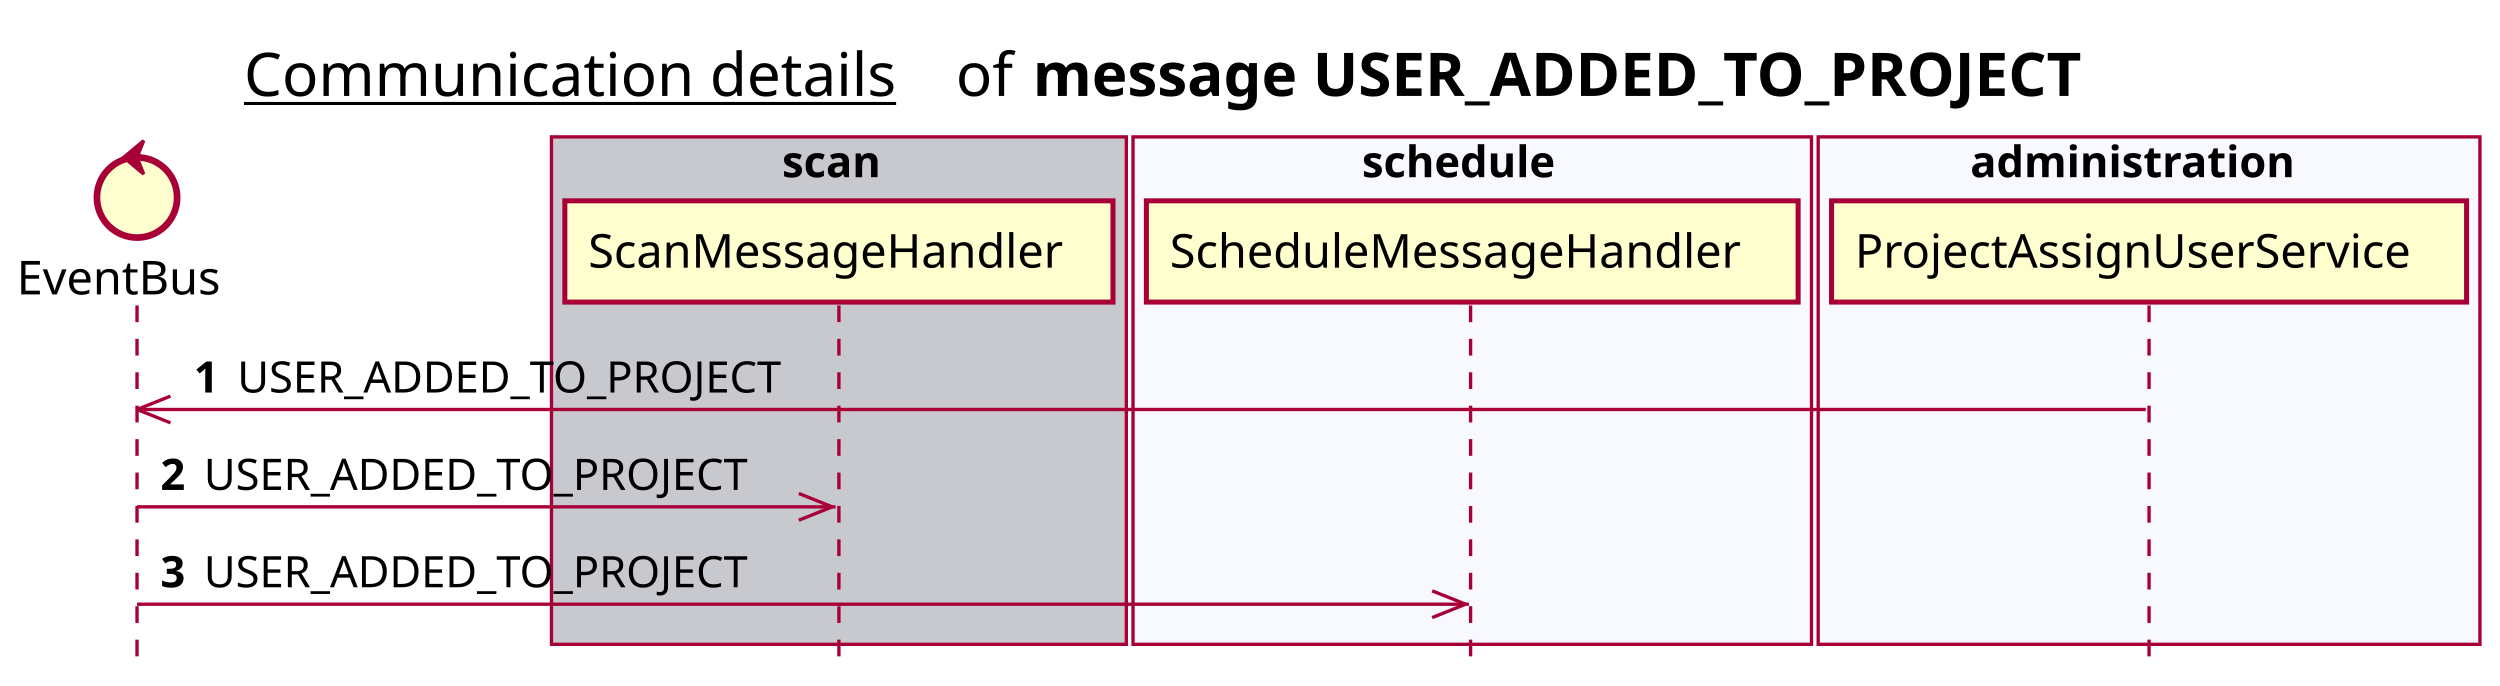
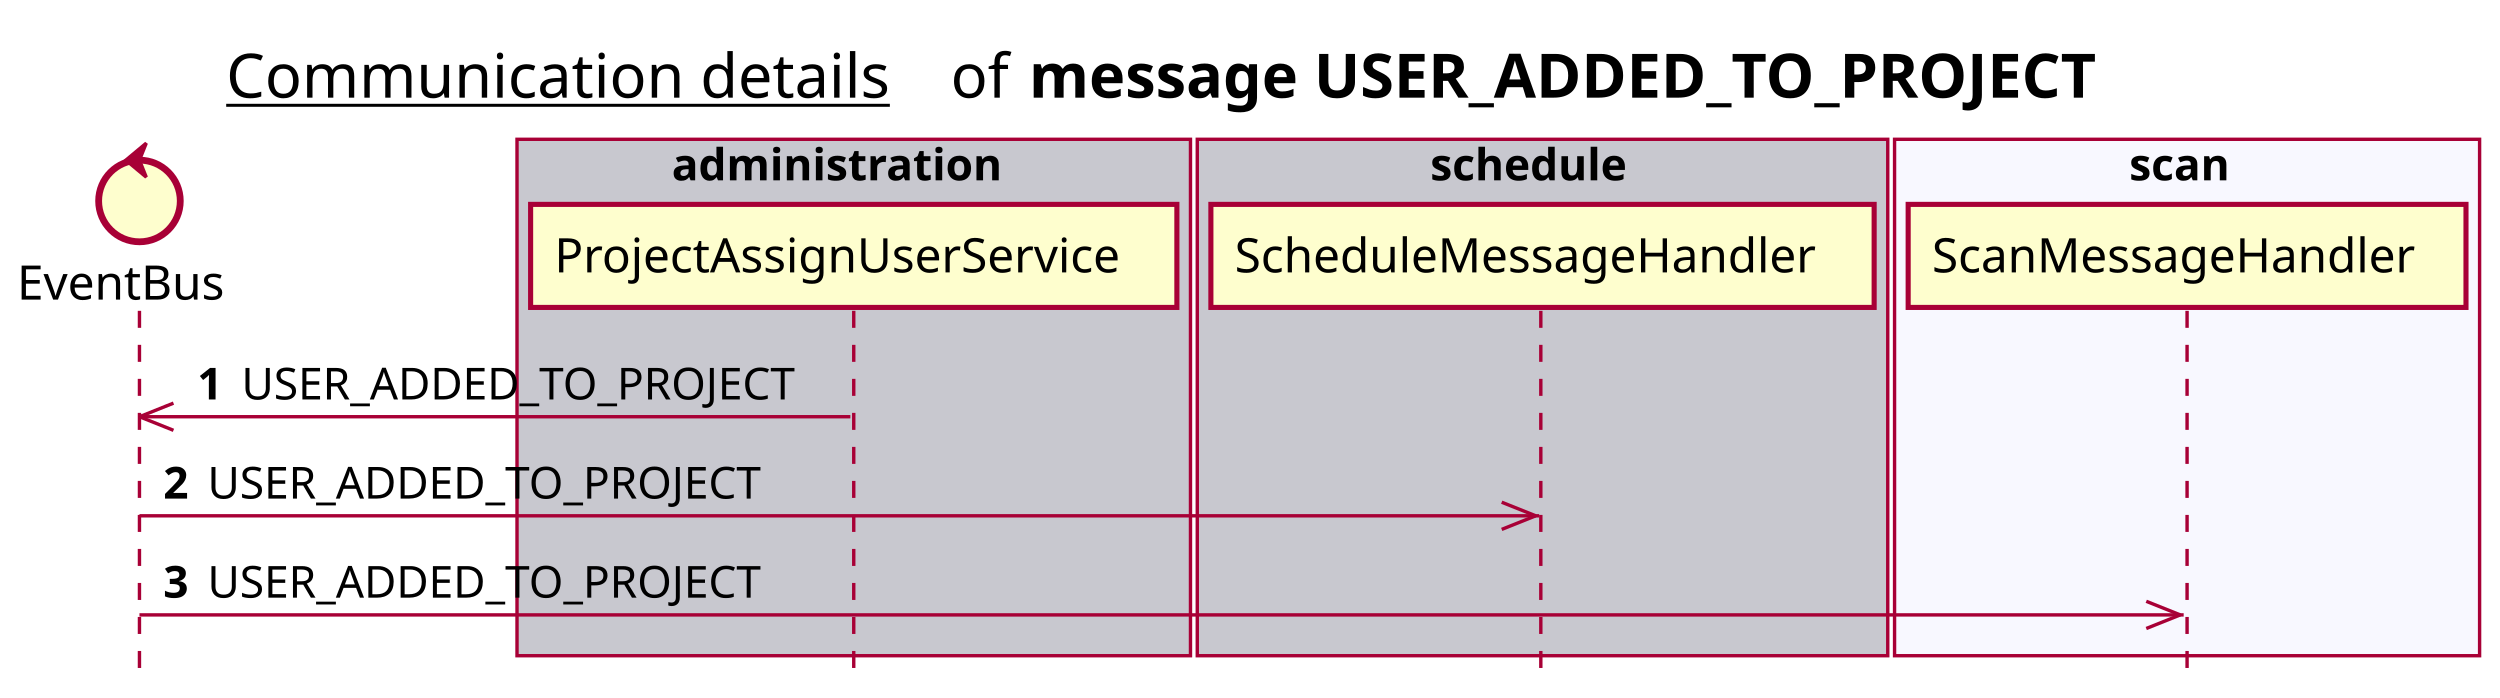
- <svg xmlns="http://www.w3.org/2000/svg" contentScriptType="application/ecmascript" contentStyleType="text/css" height="205px" preserveAspectRatio="none" style="width:748px;height:205px;background:#FFFFFF;" version="1.1" viewBox="0 0 748 205" width="748px" zoomAndPan="magnify">
+ <svg xmlns="http://www.w3.org/2000/svg" contentScriptType="application/ecmascript" contentStyleType="text/css" height="205px" preserveAspectRatio="none" style="width:735px;height:205px;background:#FFFFFF;" version="1.1" viewBox="0 0 735 205" width="735px" zoomAndPan="magnify">
  <defs />
  <g>
-     <text fill="#000000" font-family="sans-serif" font-size="18" lengthAdjust="spacing" text-decoration="underline" textLength="201" x="73" y="28.708">Communication details</text>
-     <text fill="#000000" font-family="sans-serif" font-size="18" lengthAdjust="spacing" textLength="17" x="286" y="28.708">of</text>
-     <text fill="#000000" font-family="sans-serif" font-size="18" font-weight="bold" lengthAdjust="spacing" textLength="361" x="309" y="28.708">message USER_ADDED_TO_PROJECT</text>
-     <rect fill="#C8C8CF" height="151.828" style="stroke:#A80036;stroke-width:1.0;" width="172" x="165" y="40.953" />
-     <text fill="#000000" font-family="sans-serif" font-size="13" font-weight="bold" lengthAdjust="spacing" textLength="34" x="234" y="53.02">scan</text>
-     <rect fill="#F8F8FF" height="151.828" style="stroke:#A80036;stroke-width:1.0;" width="203" x="339" y="40.953" />
-     <text fill="#000000" font-family="sans-serif" font-size="13" font-weight="bold" lengthAdjust="spacing" textLength="66" x="407.5" y="53.02">schedule</text>
-     <rect fill="#F8F8FF" height="151.828" style="stroke:#A80036;stroke-width:1.0;" width="198" x="544" y="40.953" />
-     <text fill="#000000" font-family="sans-serif" font-size="13" font-weight="bold" lengthAdjust="spacing" textLength="107" x="589.5" y="53.02">administration</text>
+     <text fill="#000000" font-family="sans-serif" font-size="18" lengthAdjust="spacing" text-decoration="underline" textLength="201" x="66.5" y="28.708">Communication details</text>
+     <text fill="#000000" font-family="sans-serif" font-size="18" lengthAdjust="spacing" textLength="17" x="279.5" y="28.708">of</text>
+     <text fill="#000000" font-family="sans-serif" font-size="18" font-weight="bold" lengthAdjust="spacing" textLength="361" x="302.5" y="28.708">message USER_ADDED_TO_PROJECT</text>
+     <rect fill="#C8C8CF" height="151.828" style="stroke:#A80036;stroke-width:1.0;" width="198" x="152" y="40.953" />
+     <text fill="#000000" font-family="sans-serif" font-size="13" font-weight="bold" lengthAdjust="spacing" textLength="107" x="197.5" y="53.02">administration</text>
+     <rect fill="#C8C8CF" height="151.828" style="stroke:#A80036;stroke-width:1.0;" width="203" x="352" y="40.953" />
+     <text fill="#000000" font-family="sans-serif" font-size="13" font-weight="bold" lengthAdjust="spacing" textLength="66" x="420.5" y="53.02">schedule</text>
+     <rect fill="#F8F8FF" height="151.828" style="stroke:#A80036;stroke-width:1.0;" width="172" x="557" y="40.953" />
+     <text fill="#000000" font-family="sans-serif" font-size="13" font-weight="bold" lengthAdjust="spacing" textLength="34" x="626" y="53.02">scan</text>
    <line style="stroke:#A80036;stroke-width:1.0;stroke-dasharray:5.0,5.0;" x1="41" x2="41" y1="91.383" y2="198.781" />
    <line style="stroke:#A80036;stroke-width:1.0;stroke-dasharray:5.0,5.0;" x1="251" x2="251" y1="91.383" y2="198.781" />
-     <line style="stroke:#A80036;stroke-width:1.0;stroke-dasharray:5.0,5.0;" x1="440" x2="440" y1="91.383" y2="198.781" />
+     <line style="stroke:#A80036;stroke-width:1.0;stroke-dasharray:5.0,5.0;" x1="453" x2="453" y1="91.383" y2="198.781" />
    <line style="stroke:#A80036;stroke-width:1.0;stroke-dasharray:5.0,5.0;" x1="643" x2="643" y1="91.383" y2="198.781" />
    <text fill="#000000" font-family="sans-serif" font-size="14" lengthAdjust="spacing" textLength="66" x="5" y="88.081">EventBus</text>
    <ellipse cx="41" cy="59.086" fill="#FEFECE" rx="12" ry="12" style="stroke:#A80036;stroke-width:2.0;" />
    <polygon fill="#A80036" points="37,47.086,43,42.086,41,47.086,43,52.086,37,47.086" style="stroke:#A80036;stroke-width:1.0;" />
-     <rect fill="#FEFECE" height="30.297" style="stroke:#A80036;stroke-width:1.5;" width="164" x="169" y="60.086" />
-     <text fill="#000000" font-family="sans-serif" font-size="14" lengthAdjust="spacing" textLength="150" x="176" y="80.081">ScanMessageHandler</text>
-     <rect fill="#FEFECE" height="30.297" style="stroke:#A80036;stroke-width:1.5;" width="195" x="343" y="60.086" />
-     <text fill="#000000" font-family="sans-serif" font-size="14" lengthAdjust="spacing" textLength="181" x="350" y="80.081">ScheduleMessageHandler</text>
-     <rect fill="#FEFECE" height="30.297" style="stroke:#A80036;stroke-width:1.5;" width="190" x="548" y="60.086" />
-     <text fill="#000000" font-family="sans-serif" font-size="14" lengthAdjust="spacing" textLength="176" x="555" y="80.081">ProjectAssignUserService</text>
+     <rect fill="#FEFECE" height="30.297" style="stroke:#A80036;stroke-width:1.5;" width="190" x="156" y="60.086" />
+     <text fill="#000000" font-family="sans-serif" font-size="14" lengthAdjust="spacing" textLength="176" x="163" y="80.081">ProjectAssignUserService</text>
+     <rect fill="#FEFECE" height="30.297" style="stroke:#A80036;stroke-width:1.5;" width="195" x="356" y="60.086" />
+     <text fill="#000000" font-family="sans-serif" font-size="14" lengthAdjust="spacing" textLength="181" x="363" y="80.081">ScheduleMessageHandler</text>
+     <rect fill="#FEFECE" height="30.297" style="stroke:#A80036;stroke-width:1.5;" width="164" x="561" y="60.086" />
+     <text fill="#000000" font-family="sans-serif" font-size="14" lengthAdjust="spacing" textLength="150" x="568" y="80.081">ScanMessageHandler</text>
    <line style="stroke:#A80036;stroke-width:1.0;" x1="41" x2="51" y1="122.516" y2="118.516" />
    <line style="stroke:#A80036;stroke-width:1.0;" x1="41" x2="51" y1="122.516" y2="126.516" />
-     <line style="stroke:#A80036;stroke-width:1.0;" x1="41" x2="642" y1="122.516" y2="122.516" />
+     <line style="stroke:#A80036;stroke-width:1.0;" x1="41" x2="250" y1="122.516" y2="122.516" />
    <text fill="#000000" font-family="sans-serif" font-size="13" font-weight="bold" lengthAdjust="spacing" textLength="9" x="58" y="117.45">1</text>
    <text fill="#000000" font-family="sans-serif" font-size="13" lengthAdjust="spacing" textLength="173" x="71" y="117.45">USER_ADDED_TO_PROJECT</text>
-     <line style="stroke:#A80036;stroke-width:1.0;" x1="249" x2="239" y1="151.648" y2="147.648" />
-     <line style="stroke:#A80036;stroke-width:1.0;" x1="249" x2="239" y1="151.648" y2="155.648" />
-     <line style="stroke:#A80036;stroke-width:1.0;" x1="41" x2="250" y1="151.648" y2="151.648" />
+     <line style="stroke:#A80036;stroke-width:1.0;" x1="451.5" x2="441.5" y1="151.648" y2="147.648" />
+     <line style="stroke:#A80036;stroke-width:1.0;" x1="451.5" x2="441.5" y1="151.648" y2="155.648" />
+     <line style="stroke:#A80036;stroke-width:1.0;" x1="41" x2="452.5" y1="151.648" y2="151.648" />
    <text fill="#000000" font-family="sans-serif" font-size="13" font-weight="bold" lengthAdjust="spacing" textLength="9" x="48" y="146.583">2</text>
    <text fill="#000000" font-family="sans-serif" font-size="13" lengthAdjust="spacing" textLength="173" x="61" y="146.583">USER_ADDED_TO_PROJECT</text>
-     <line style="stroke:#A80036;stroke-width:1.0;" x1="438.5" x2="428.5" y1="180.781" y2="176.781" />
-     <line style="stroke:#A80036;stroke-width:1.0;" x1="438.5" x2="428.5" y1="180.781" y2="184.781" />
-     <line style="stroke:#A80036;stroke-width:1.0;" x1="41" x2="439.5" y1="180.781" y2="180.781" />
+     <line style="stroke:#A80036;stroke-width:1.0;" x1="641" x2="631" y1="180.781" y2="176.781" />
+     <line style="stroke:#A80036;stroke-width:1.0;" x1="641" x2="631" y1="180.781" y2="184.781" />
+     <line style="stroke:#A80036;stroke-width:1.0;" x1="41" x2="642" y1="180.781" y2="180.781" />
    <text fill="#000000" font-family="sans-serif" font-size="13" font-weight="bold" lengthAdjust="spacing" textLength="9" x="48" y="175.715">3</text>
    <text fill="#000000" font-family="sans-serif" font-size="13" lengthAdjust="spacing" textLength="173" x="61" y="175.715">USER_ADDED_TO_PROJECT</text>
  </g>
</svg>
